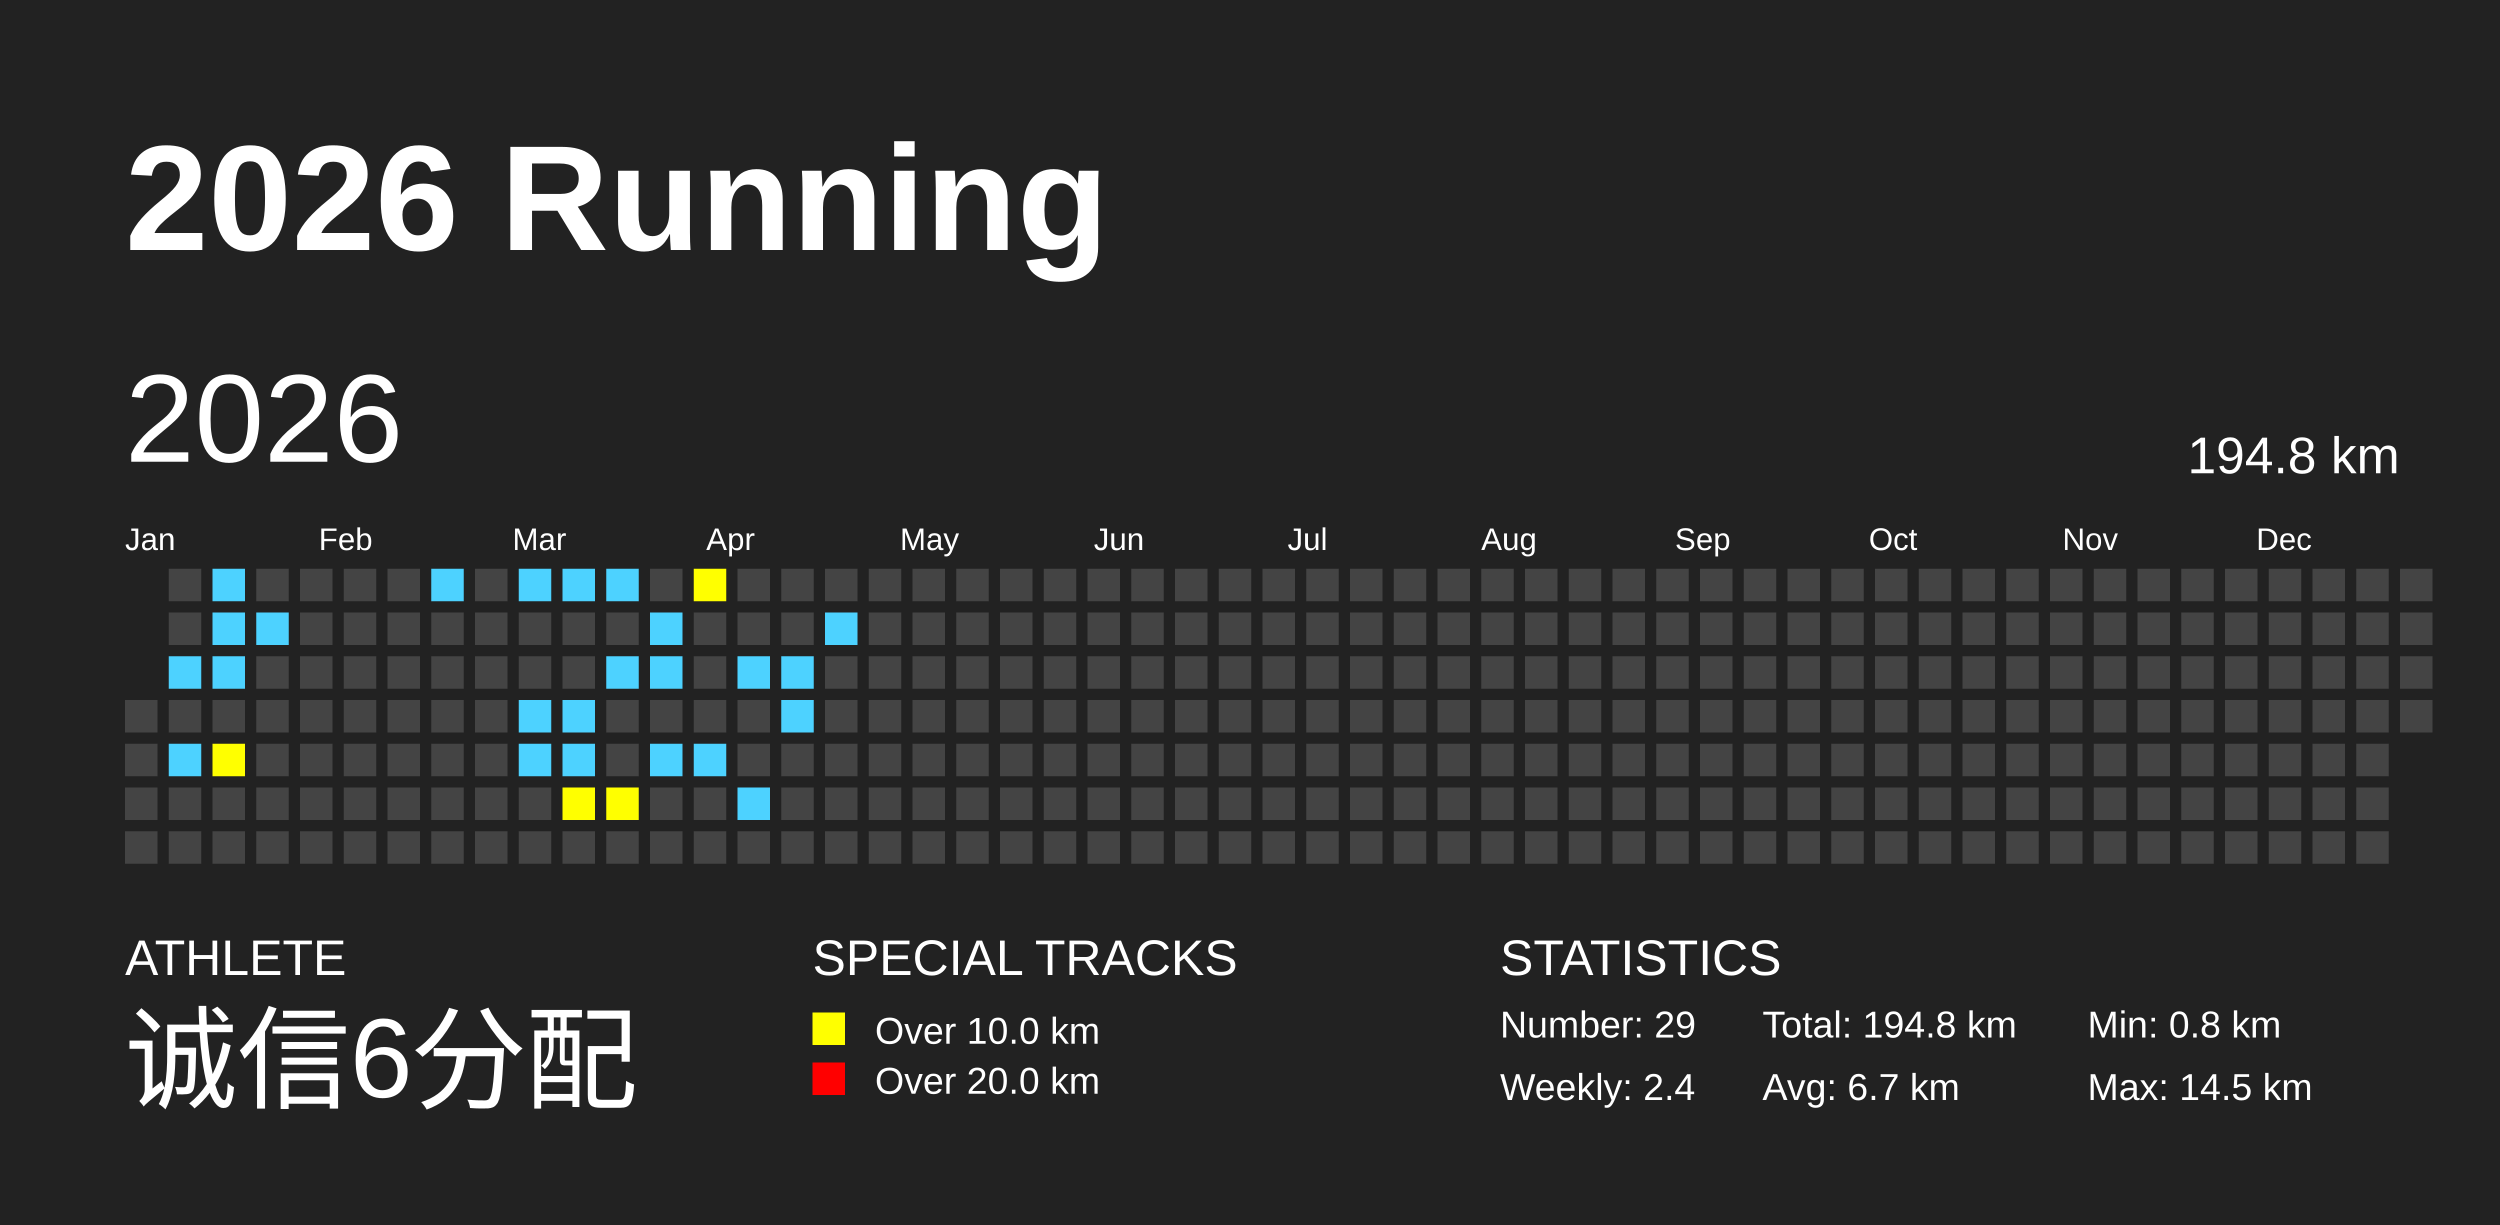
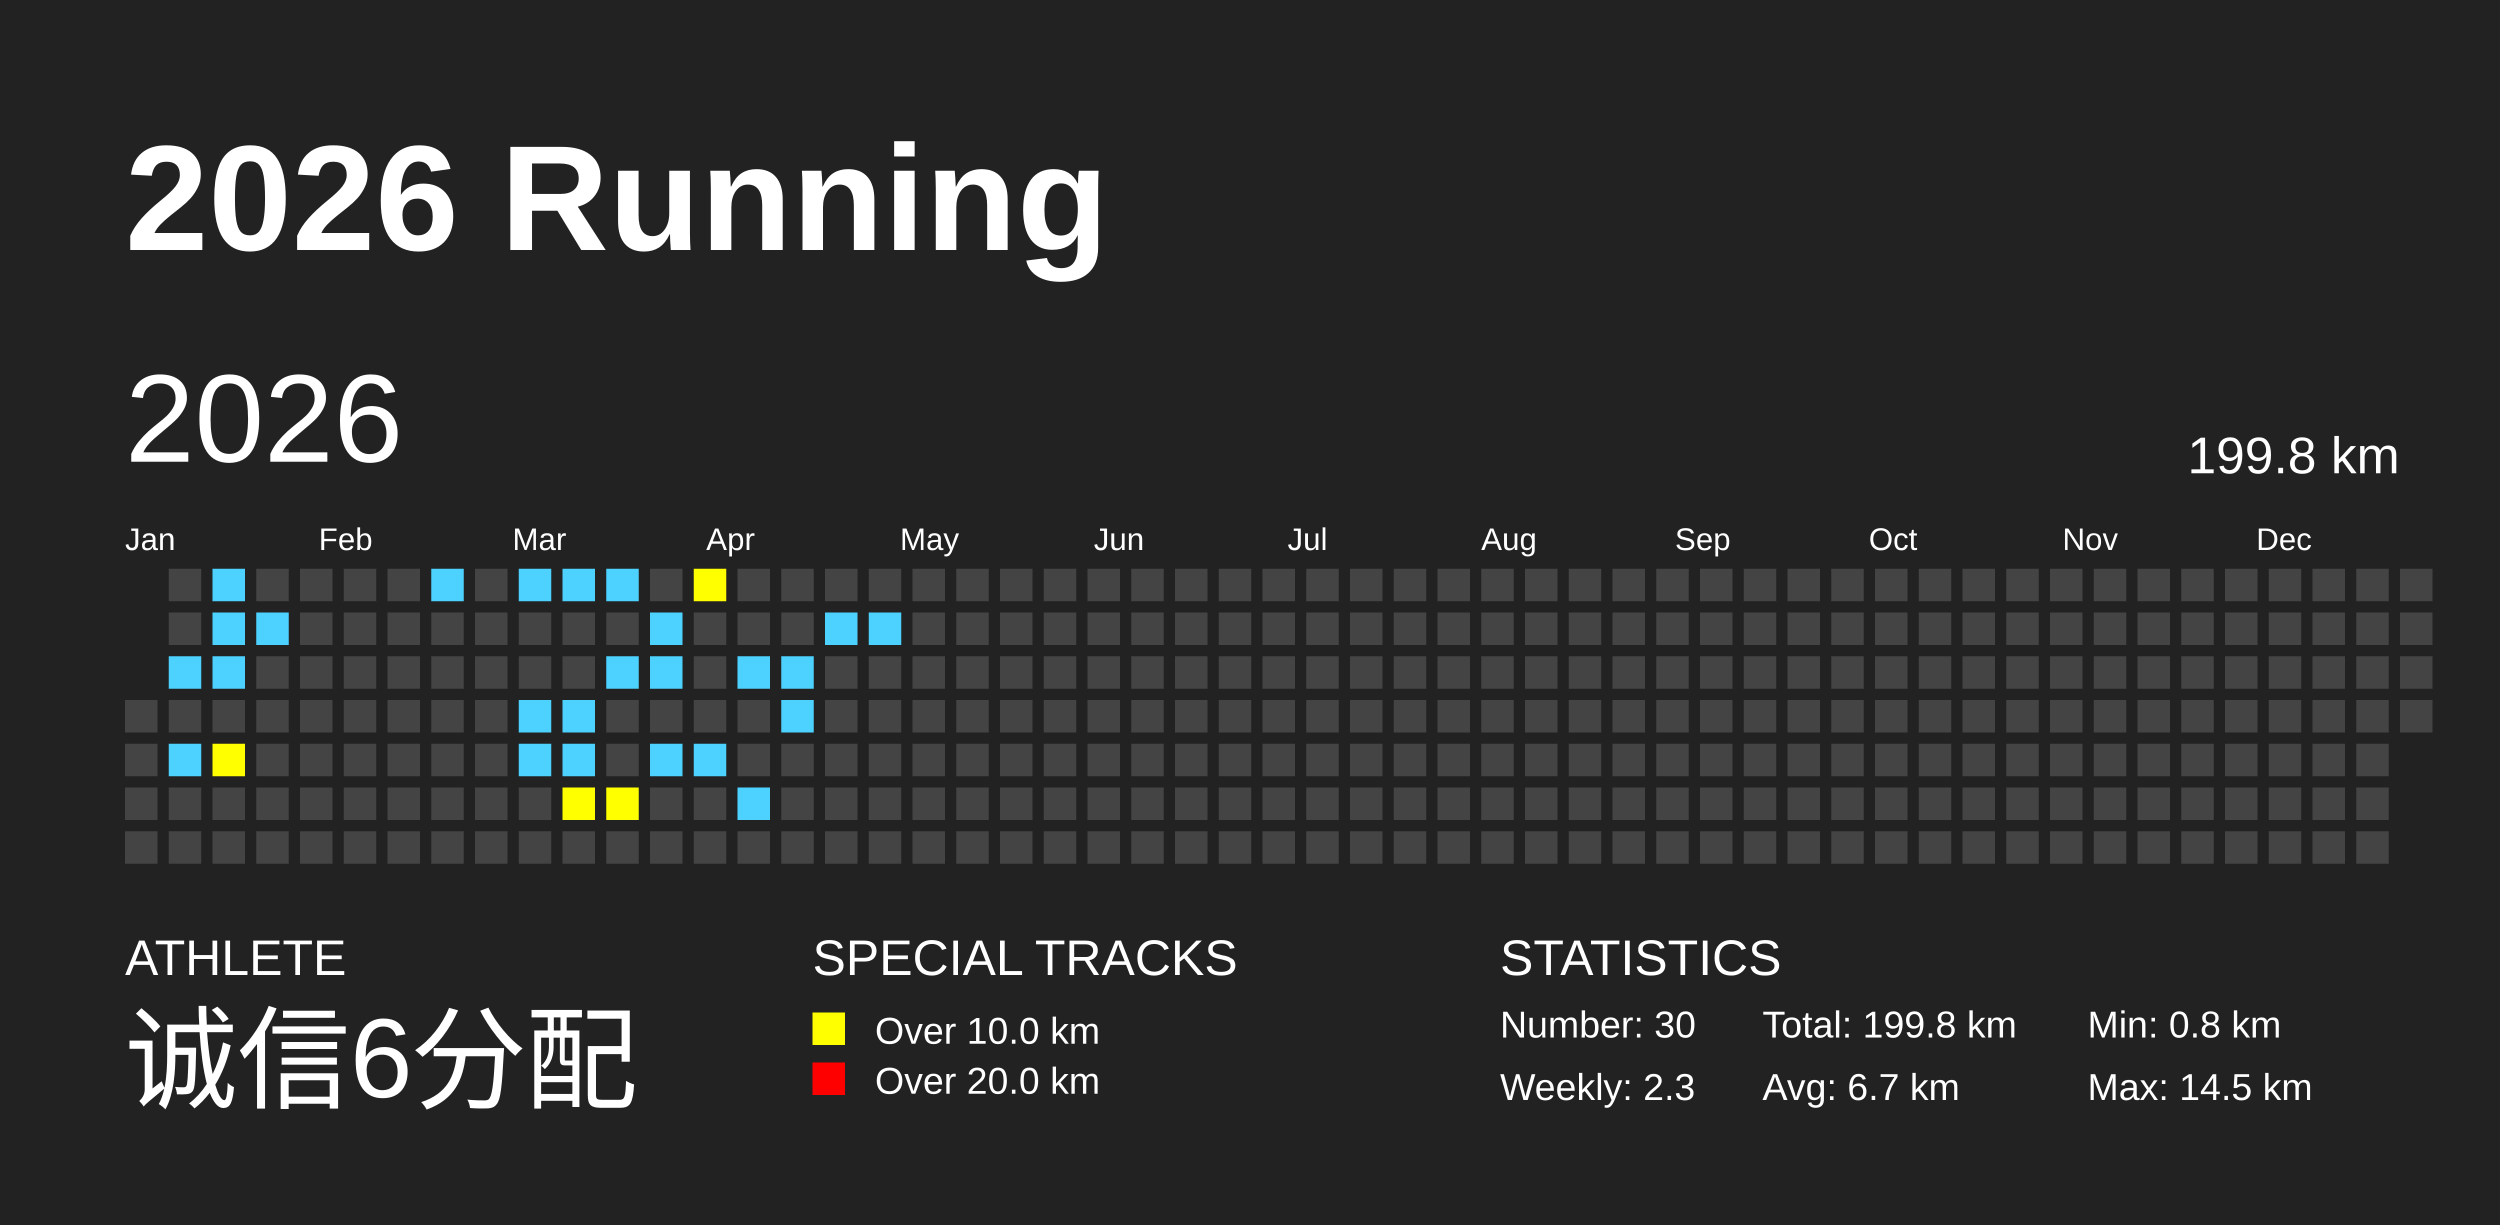
<svg xmlns="http://www.w3.org/2000/svg" baseProfile="full" height="98mm" version="1.1" viewBox="0,0,200,98" width="200mm">
  <defs />
  <rect fill="#222222" height="98" width="200" x="0" y="0" />
  <text fill="#FFFFFF" style="font-size:12px; font-family:Arial; font-weight:bold;" x="10" y="20">2026 Running</text>
  <text fill="#FFFFFF" style="font-size:4px; font-family:Arial" x="10" y="78">ATHLETE</text>
  <text fill="#FFFFFF" style="font-size:9px; font-family:Arial" x="10" y="88">诚信6分配</text>
  <text fill="#FFFFFF" style="font-size:4px; font-family:Arial" x="65" y="78">SPECIAL TRACKS</text>
  <rect fill="yellow" height="2.6" width="2.6" x="65" y="81" />
  <text fill="#FFFFFF" style="font-size:3px; font-family:Arial" x="70" y="83.5">Over 10.0 km</text>
  <rect fill="red" height="2.6" width="2.6" x="65" y="85" />
  <text fill="#FFFFFF" style="font-size:3px; font-family:Arial" x="70" y="87.5">Over 20.0 km</text>
  <text fill="#FFFFFF" style="font-size:4px; font-family:Arial" x="120" y="78">STATISTICS</text>
-   <text fill="#FFFFFF" style="font-size:3px; font-family:Arial" x="120" y="83">Number: 29</text>
-   <text fill="#FFFFFF" style="font-size:3px; font-family:Arial" x="120" y="88">Weekly: 2.4</text>
-   <text fill="#FFFFFF" style="font-size:3px; font-family:Arial" x="141" y="83">Total: 194.8 km</text>
+   <text fill="#FFFFFF" style="font-size:3px; font-family:Arial" x="120" y="83">Number: 30</text>
+   <text fill="#FFFFFF" style="font-size:3px; font-family:Arial" x="120" y="88">Weekly: 2.3</text>
+   <text fill="#FFFFFF" style="font-size:3px; font-family:Arial" x="141" y="83">Total: 199.8 km</text>
  <text fill="#FFFFFF" style="font-size:3px; font-family:Arial" x="141" y="88">Avg: 6.7 km</text>
  <text fill="#FFFFFF" style="font-size:3px; font-family:Arial" x="167" y="83">Min: 0.8 km</text>
  <text fill="#FFFFFF" style="font-size:3px; font-family:Arial" x="167" y="88">Max: 14.5 km</text>
  <text dominant-baseline="hanging" fill="#FFFFFF" style="font-size:10.0px; font-family:Arial;" x="10" y="30">2026</text>
-   <text dominant-baseline="hanging" fill="#FFFFFF" style="font-size:4.125px; font-family:Arial;" x="175" y="35">194.8 km</text>
+   <text dominant-baseline="hanging" fill="#FFFFFF" style="font-size:4.125px; font-family:Arial;" x="175" y="35">199.8 km</text>
  <text fill="#FFFFFF" style="font-size:2.5px; font-family:Arial" x="10.0" y="44">Jan</text>
  <text fill="#FFFFFF" style="font-size:2.5px; font-family:Arial" x="25.5" y="44">Feb</text>
  <text fill="#FFFFFF" style="font-size:2.5px; font-family:Arial" x="41.0" y="44">Mar</text>
  <text fill="#FFFFFF" style="font-size:2.5px; font-family:Arial" x="56.5" y="44">Apr</text>
  <text fill="#FFFFFF" style="font-size:2.5px; font-family:Arial" x="72.0" y="44">May</text>
  <text fill="#FFFFFF" style="font-size:2.5px; font-family:Arial" x="87.5" y="44">Jun</text>
  <text fill="#FFFFFF" style="font-size:2.5px; font-family:Arial" x="103.0" y="44">Jul</text>
  <text fill="#FFFFFF" style="font-size:2.5px; font-family:Arial" x="118.5" y="44">Aug</text>
  <text fill="#FFFFFF" style="font-size:2.5px; font-family:Arial" x="134.0" y="44">Sep</text>
  <text fill="#FFFFFF" style="font-size:2.5px; font-family:Arial" x="149.5" y="44">Oct</text>
  <text fill="#FFFFFF" style="font-size:2.5px; font-family:Arial" x="165.0" y="44">Nov</text>
  <text fill="#FFFFFF" style="font-size:2.5px; font-family:Arial" x="180.5" y="44">Dec</text>
  <rect fill="#444444" height="2.6" width="2.6" x="10.0" y="56.0" />
  <rect fill="#444444" height="2.6" width="2.6" x="10.0" y="59.5" />
  <rect fill="#444444" height="2.6" width="2.6" x="10.0" y="63.0" />
  <rect fill="#444444" height="2.6" width="2.6" x="10.0" y="66.5" />
  <rect fill="#444444" height="2.6" width="2.6" x="13.5" y="45.5" />
  <rect fill="#444444" height="2.6" width="2.6" x="13.5" y="49.0" />
  <rect fill="#4DD2FF" height="2.6" width="2.6" x="13.5" y="52.5" />
  <rect fill="#444444" height="2.6" width="2.6" x="13.5" y="56.0" />
  <rect fill="#4DD2FF" height="2.6" width="2.6" x="13.5" y="59.5" />
  <rect fill="#444444" height="2.6" width="2.6" x="13.5" y="63.0" />
  <rect fill="#444444" height="2.6" width="2.6" x="13.5" y="66.5" />
  <rect fill="#4DD2FF" height="2.6" width="2.6" x="17.0" y="45.5" />
  <rect fill="#4DD2FF" height="2.6" width="2.6" x="17.0" y="49.0" />
  <rect fill="#4DD2FF" height="2.6" width="2.6" x="17.0" y="52.5" />
  <rect fill="#444444" height="2.6" width="2.6" x="17.0" y="56.0" />
  <rect fill="yellow" height="2.6" width="2.6" x="17.0" y="59.5" />
  <rect fill="#444444" height="2.6" width="2.6" x="17.0" y="63.0" />
  <rect fill="#444444" height="2.6" width="2.6" x="17.0" y="66.5" />
  <rect fill="#444444" height="2.6" width="2.6" x="20.5" y="45.5" />
  <rect fill="#4DD2FF" height="2.6" width="2.6" x="20.5" y="49.0" />
  <rect fill="#444444" height="2.6" width="2.6" x="20.5" y="52.5" />
  <rect fill="#444444" height="2.6" width="2.6" x="20.5" y="56.0" />
  <rect fill="#444444" height="2.6" width="2.6" x="20.5" y="59.5" />
  <rect fill="#444444" height="2.6" width="2.6" x="20.5" y="63.0" />
  <rect fill="#444444" height="2.6" width="2.6" x="20.5" y="66.5" />
  <rect fill="#444444" height="2.6" width="2.6" x="24.0" y="45.5" />
  <rect fill="#444444" height="2.6" width="2.6" x="24.0" y="49.0" />
  <rect fill="#444444" height="2.6" width="2.6" x="24.0" y="52.5" />
  <rect fill="#444444" height="2.6" width="2.6" x="24.0" y="56.0" />
  <rect fill="#444444" height="2.6" width="2.6" x="24.0" y="59.5" />
  <rect fill="#444444" height="2.6" width="2.6" x="24.0" y="63.0" />
  <rect fill="#444444" height="2.6" width="2.6" x="24.0" y="66.5" />
  <rect fill="#444444" height="2.6" width="2.6" x="27.5" y="45.5" />
  <rect fill="#444444" height="2.6" width="2.6" x="27.5" y="49.0" />
  <rect fill="#444444" height="2.6" width="2.6" x="27.5" y="52.5" />
  <rect fill="#444444" height="2.6" width="2.6" x="27.5" y="56.0" />
  <rect fill="#444444" height="2.6" width="2.6" x="27.5" y="59.5" />
  <rect fill="#444444" height="2.6" width="2.6" x="27.5" y="63.0" />
  <rect fill="#444444" height="2.6" width="2.6" x="27.5" y="66.5" />
  <rect fill="#444444" height="2.6" width="2.6" x="31.0" y="45.5" />
  <rect fill="#444444" height="2.6" width="2.6" x="31.0" y="49.0" />
  <rect fill="#444444" height="2.6" width="2.6" x="31.0" y="52.5" />
  <rect fill="#444444" height="2.6" width="2.6" x="31.0" y="56.0" />
  <rect fill="#444444" height="2.6" width="2.6" x="31.0" y="59.5" />
  <rect fill="#444444" height="2.6" width="2.6" x="31.0" y="63.0" />
  <rect fill="#444444" height="2.6" width="2.6" x="31.0" y="66.5" />
  <rect fill="#4DD2FF" height="2.6" width="2.6" x="34.5" y="45.5" />
  <rect fill="#444444" height="2.6" width="2.6" x="34.5" y="49.0" />
  <rect fill="#444444" height="2.6" width="2.6" x="34.5" y="52.5" />
  <rect fill="#444444" height="2.6" width="2.6" x="34.5" y="56.0" />
  <rect fill="#444444" height="2.6" width="2.6" x="34.5" y="59.5" />
  <rect fill="#444444" height="2.6" width="2.6" x="34.5" y="63.0" />
  <rect fill="#444444" height="2.6" width="2.6" x="34.5" y="66.5" />
  <rect fill="#444444" height="2.6" width="2.6" x="38.0" y="45.5" />
  <rect fill="#444444" height="2.6" width="2.6" x="38.0" y="49.0" />
  <rect fill="#444444" height="2.6" width="2.6" x="38.0" y="52.5" />
  <rect fill="#444444" height="2.6" width="2.6" x="38.0" y="56.0" />
  <rect fill="#444444" height="2.6" width="2.6" x="38.0" y="59.5" />
  <rect fill="#444444" height="2.6" width="2.6" x="38.0" y="63.0" />
  <rect fill="#444444" height="2.6" width="2.6" x="38.0" y="66.5" />
  <rect fill="#4DD2FF" height="2.6" width="2.6" x="41.5" y="45.5" />
  <rect fill="#444444" height="2.6" width="2.6" x="41.5" y="49.0" />
  <rect fill="#444444" height="2.6" width="2.6" x="41.5" y="52.5" />
  <rect fill="#4DD2FF" height="2.6" width="2.6" x="41.5" y="56.0" />
  <rect fill="#4DD2FF" height="2.6" width="2.6" x="41.5" y="59.5" />
  <rect fill="#444444" height="2.6" width="2.6" x="41.5" y="63.0" />
  <rect fill="#444444" height="2.6" width="2.6" x="41.5" y="66.5" />
  <rect fill="#4DD2FF" height="2.6" width="2.6" x="45.0" y="45.5" />
  <rect fill="#444444" height="2.6" width="2.6" x="45.0" y="49.0" />
  <rect fill="#444444" height="2.6" width="2.6" x="45.0" y="52.5" />
  <rect fill="#4DD2FF" height="2.6" width="2.6" x="45.0" y="56.0" />
  <rect fill="#4DD2FF" height="2.6" width="2.6" x="45.0" y="59.5" />
  <rect fill="yellow" height="2.6" width="2.6" x="45.0" y="63.0" />
  <rect fill="#444444" height="2.6" width="2.6" x="45.0" y="66.5" />
  <rect fill="#4DD2FF" height="2.6" width="2.6" x="48.5" y="45.5" />
  <rect fill="#444444" height="2.6" width="2.6" x="48.5" y="49.0" />
  <rect fill="#4DD2FF" height="2.6" width="2.6" x="48.5" y="52.5" />
  <rect fill="#444444" height="2.6" width="2.6" x="48.5" y="56.0" />
  <rect fill="#444444" height="2.6" width="2.6" x="48.5" y="59.5" />
  <rect fill="yellow" height="2.6" width="2.6" x="48.5" y="63.0" />
  <rect fill="#444444" height="2.6" width="2.6" x="48.5" y="66.5" />
  <rect fill="#444444" height="2.6" width="2.6" x="52.0" y="45.5" />
  <rect fill="#4DD2FF" height="2.6" width="2.6" x="52.0" y="49.0" />
  <rect fill="#4DD2FF" height="2.6" width="2.6" x="52.0" y="52.5" />
  <rect fill="#444444" height="2.6" width="2.6" x="52.0" y="56.0" />
  <rect fill="#4DD2FF" height="2.6" width="2.6" x="52.0" y="59.5" />
  <rect fill="#444444" height="2.6" width="2.6" x="52.0" y="63.0" />
  <rect fill="#444444" height="2.6" width="2.6" x="52.0" y="66.5" />
  <rect fill="yellow" height="2.6" width="2.6" x="55.5" y="45.5" />
  <rect fill="#444444" height="2.6" width="2.6" x="55.5" y="49.0" />
  <rect fill="#444444" height="2.6" width="2.6" x="55.5" y="52.5" />
  <rect fill="#444444" height="2.6" width="2.6" x="55.5" y="56.0" />
  <rect fill="#4DD2FF" height="2.6" width="2.6" x="55.5" y="59.5" />
  <rect fill="#444444" height="2.6" width="2.6" x="55.5" y="63.0" />
  <rect fill="#444444" height="2.6" width="2.6" x="55.5" y="66.5" />
  <rect fill="#444444" height="2.6" width="2.6" x="59.0" y="45.5" />
  <rect fill="#444444" height="2.6" width="2.6" x="59.0" y="49.0" />
  <rect fill="#4DD2FF" height="2.6" width="2.6" x="59.0" y="52.5" />
  <rect fill="#444444" height="2.6" width="2.6" x="59.0" y="56.0" />
  <rect fill="#444444" height="2.6" width="2.6" x="59.0" y="59.5" />
  <rect fill="#4DD2FF" height="2.6" width="2.6" x="59.0" y="63.0" />
  <rect fill="#444444" height="2.6" width="2.6" x="59.0" y="66.5" />
  <rect fill="#444444" height="2.6" width="2.6" x="62.5" y="45.5" />
  <rect fill="#444444" height="2.6" width="2.6" x="62.5" y="49.0" />
  <rect fill="#4DD2FF" height="2.6" width="2.6" x="62.5" y="52.5" />
  <rect fill="#4DD2FF" height="2.6" width="2.6" x="62.5" y="56.0" />
  <rect fill="#444444" height="2.6" width="2.6" x="62.5" y="59.5" />
  <rect fill="#444444" height="2.6" width="2.6" x="62.5" y="63.0" />
  <rect fill="#444444" height="2.6" width="2.6" x="62.5" y="66.5" />
  <rect fill="#444444" height="2.6" width="2.6" x="66.0" y="45.5" />
  <rect fill="#4DD2FF" height="2.6" width="2.6" x="66.0" y="49.0" />
  <rect fill="#444444" height="2.6" width="2.6" x="66.0" y="52.5" />
  <rect fill="#444444" height="2.6" width="2.6" x="66.0" y="56.0" />
  <rect fill="#444444" height="2.6" width="2.6" x="66.0" y="59.5" />
  <rect fill="#444444" height="2.6" width="2.6" x="66.0" y="63.0" />
  <rect fill="#444444" height="2.6" width="2.6" x="66.0" y="66.5" />
  <rect fill="#444444" height="2.6" width="2.6" x="69.5" y="45.5" />
-   <rect fill="#444444" height="2.6" width="2.6" x="69.5" y="49.0" />
+   <rect fill="#4DD2FF" height="2.6" width="2.6" x="69.5" y="49.0" />
  <rect fill="#444444" height="2.6" width="2.6" x="69.5" y="52.5" />
  <rect fill="#444444" height="2.6" width="2.6" x="69.5" y="56.0" />
  <rect fill="#444444" height="2.6" width="2.6" x="69.5" y="59.5" />
  <rect fill="#444444" height="2.6" width="2.6" x="69.5" y="63.0" />
  <rect fill="#444444" height="2.6" width="2.6" x="69.5" y="66.5" />
  <rect fill="#444444" height="2.6" width="2.6" x="73.0" y="45.5" />
  <rect fill="#444444" height="2.6" width="2.6" x="73.0" y="49.0" />
  <rect fill="#444444" height="2.6" width="2.6" x="73.0" y="52.5" />
  <rect fill="#444444" height="2.6" width="2.6" x="73.0" y="56.0" />
  <rect fill="#444444" height="2.6" width="2.6" x="73.0" y="59.5" />
  <rect fill="#444444" height="2.6" width="2.6" x="73.0" y="63.0" />
  <rect fill="#444444" height="2.6" width="2.6" x="73.0" y="66.5" />
  <rect fill="#444444" height="2.6" width="2.6" x="76.5" y="45.5" />
  <rect fill="#444444" height="2.6" width="2.6" x="76.5" y="49.0" />
  <rect fill="#444444" height="2.6" width="2.6" x="76.5" y="52.5" />
  <rect fill="#444444" height="2.6" width="2.6" x="76.5" y="56.0" />
  <rect fill="#444444" height="2.6" width="2.6" x="76.5" y="59.5" />
  <rect fill="#444444" height="2.6" width="2.6" x="76.5" y="63.0" />
  <rect fill="#444444" height="2.6" width="2.6" x="76.5" y="66.5" />
  <rect fill="#444444" height="2.6" width="2.6" x="80.0" y="45.5" />
  <rect fill="#444444" height="2.6" width="2.6" x="80.0" y="49.0" />
  <rect fill="#444444" height="2.6" width="2.6" x="80.0" y="52.5" />
  <rect fill="#444444" height="2.6" width="2.6" x="80.0" y="56.0" />
  <rect fill="#444444" height="2.6" width="2.6" x="80.0" y="59.5" />
  <rect fill="#444444" height="2.6" width="2.6" x="80.0" y="63.0" />
  <rect fill="#444444" height="2.6" width="2.6" x="80.0" y="66.5" />
  <rect fill="#444444" height="2.6" width="2.6" x="83.5" y="45.5" />
  <rect fill="#444444" height="2.6" width="2.6" x="83.5" y="49.0" />
  <rect fill="#444444" height="2.6" width="2.6" x="83.5" y="52.5" />
  <rect fill="#444444" height="2.6" width="2.6" x="83.5" y="56.0" />
  <rect fill="#444444" height="2.6" width="2.6" x="83.5" y="59.5" />
  <rect fill="#444444" height="2.6" width="2.6" x="83.5" y="63.0" />
  <rect fill="#444444" height="2.6" width="2.6" x="83.5" y="66.5" />
  <rect fill="#444444" height="2.6" width="2.6" x="87.0" y="45.5" />
  <rect fill="#444444" height="2.6" width="2.6" x="87.0" y="49.0" />
  <rect fill="#444444" height="2.6" width="2.6" x="87.0" y="52.5" />
  <rect fill="#444444" height="2.6" width="2.6" x="87.0" y="56.0" />
  <rect fill="#444444" height="2.6" width="2.6" x="87.0" y="59.5" />
  <rect fill="#444444" height="2.6" width="2.6" x="87.0" y="63.0" />
  <rect fill="#444444" height="2.6" width="2.6" x="87.0" y="66.5" />
  <rect fill="#444444" height="2.6" width="2.6" x="90.5" y="45.5" />
  <rect fill="#444444" height="2.6" width="2.6" x="90.5" y="49.0" />
  <rect fill="#444444" height="2.6" width="2.6" x="90.5" y="52.5" />
  <rect fill="#444444" height="2.6" width="2.6" x="90.5" y="56.0" />
  <rect fill="#444444" height="2.6" width="2.6" x="90.5" y="59.5" />
  <rect fill="#444444" height="2.6" width="2.6" x="90.5" y="63.0" />
  <rect fill="#444444" height="2.6" width="2.6" x="90.5" y="66.5" />
  <rect fill="#444444" height="2.6" width="2.6" x="94.0" y="45.5" />
  <rect fill="#444444" height="2.6" width="2.6" x="94.0" y="49.0" />
  <rect fill="#444444" height="2.6" width="2.6" x="94.0" y="52.5" />
  <rect fill="#444444" height="2.6" width="2.6" x="94.0" y="56.0" />
  <rect fill="#444444" height="2.6" width="2.6" x="94.0" y="59.5" />
  <rect fill="#444444" height="2.6" width="2.6" x="94.0" y="63.0" />
  <rect fill="#444444" height="2.6" width="2.6" x="94.0" y="66.5" />
  <rect fill="#444444" height="2.6" width="2.6" x="97.5" y="45.5" />
  <rect fill="#444444" height="2.6" width="2.6" x="97.5" y="49.0" />
  <rect fill="#444444" height="2.6" width="2.6" x="97.5" y="52.5" />
  <rect fill="#444444" height="2.6" width="2.6" x="97.5" y="56.0" />
  <rect fill="#444444" height="2.6" width="2.6" x="97.5" y="59.5" />
  <rect fill="#444444" height="2.6" width="2.6" x="97.5" y="63.0" />
  <rect fill="#444444" height="2.6" width="2.6" x="97.5" y="66.5" />
  <rect fill="#444444" height="2.6" width="2.6" x="101.0" y="45.5" />
  <rect fill="#444444" height="2.6" width="2.6" x="101.0" y="49.0" />
  <rect fill="#444444" height="2.6" width="2.6" x="101.0" y="52.5" />
  <rect fill="#444444" height="2.6" width="2.6" x="101.0" y="56.0" />
  <rect fill="#444444" height="2.6" width="2.6" x="101.0" y="59.5" />
  <rect fill="#444444" height="2.6" width="2.6" x="101.0" y="63.0" />
  <rect fill="#444444" height="2.6" width="2.6" x="101.0" y="66.5" />
  <rect fill="#444444" height="2.6" width="2.6" x="104.5" y="45.5" />
  <rect fill="#444444" height="2.6" width="2.6" x="104.5" y="49.0" />
  <rect fill="#444444" height="2.6" width="2.6" x="104.5" y="52.5" />
  <rect fill="#444444" height="2.6" width="2.6" x="104.5" y="56.0" />
  <rect fill="#444444" height="2.6" width="2.6" x="104.5" y="59.5" />
  <rect fill="#444444" height="2.6" width="2.6" x="104.5" y="63.0" />
  <rect fill="#444444" height="2.6" width="2.6" x="104.5" y="66.5" />
  <rect fill="#444444" height="2.6" width="2.6" x="108.0" y="45.5" />
  <rect fill="#444444" height="2.6" width="2.6" x="108.0" y="49.0" />
  <rect fill="#444444" height="2.6" width="2.6" x="108.0" y="52.5" />
  <rect fill="#444444" height="2.6" width="2.6" x="108.0" y="56.0" />
  <rect fill="#444444" height="2.6" width="2.6" x="108.0" y="59.5" />
  <rect fill="#444444" height="2.6" width="2.6" x="108.0" y="63.0" />
  <rect fill="#444444" height="2.6" width="2.6" x="108.0" y="66.5" />
  <rect fill="#444444" height="2.6" width="2.6" x="111.5" y="45.5" />
  <rect fill="#444444" height="2.6" width="2.6" x="111.5" y="49.0" />
  <rect fill="#444444" height="2.6" width="2.6" x="111.5" y="52.5" />
  <rect fill="#444444" height="2.6" width="2.6" x="111.5" y="56.0" />
  <rect fill="#444444" height="2.6" width="2.6" x="111.5" y="59.5" />
  <rect fill="#444444" height="2.6" width="2.6" x="111.5" y="63.0" />
  <rect fill="#444444" height="2.6" width="2.6" x="111.5" y="66.5" />
  <rect fill="#444444" height="2.6" width="2.6" x="115.0" y="45.5" />
  <rect fill="#444444" height="2.6" width="2.6" x="115.0" y="49.0" />
  <rect fill="#444444" height="2.6" width="2.6" x="115.0" y="52.5" />
  <rect fill="#444444" height="2.6" width="2.6" x="115.0" y="56.0" />
  <rect fill="#444444" height="2.6" width="2.6" x="115.0" y="59.5" />
  <rect fill="#444444" height="2.6" width="2.6" x="115.0" y="63.0" />
  <rect fill="#444444" height="2.6" width="2.6" x="115.0" y="66.5" />
  <rect fill="#444444" height="2.6" width="2.6" x="118.5" y="45.5" />
  <rect fill="#444444" height="2.6" width="2.6" x="118.5" y="49.0" />
  <rect fill="#444444" height="2.6" width="2.6" x="118.5" y="52.5" />
  <rect fill="#444444" height="2.6" width="2.6" x="118.5" y="56.0" />
  <rect fill="#444444" height="2.6" width="2.6" x="118.5" y="59.5" />
  <rect fill="#444444" height="2.6" width="2.6" x="118.5" y="63.0" />
  <rect fill="#444444" height="2.6" width="2.6" x="118.5" y="66.5" />
  <rect fill="#444444" height="2.6" width="2.6" x="122.0" y="45.5" />
  <rect fill="#444444" height="2.6" width="2.6" x="122.0" y="49.0" />
  <rect fill="#444444" height="2.6" width="2.6" x="122.0" y="52.5" />
  <rect fill="#444444" height="2.6" width="2.6" x="122.0" y="56.0" />
  <rect fill="#444444" height="2.6" width="2.6" x="122.0" y="59.5" />
  <rect fill="#444444" height="2.6" width="2.6" x="122.0" y="63.0" />
  <rect fill="#444444" height="2.6" width="2.6" x="122.0" y="66.5" />
  <rect fill="#444444" height="2.6" width="2.6" x="125.5" y="45.5" />
  <rect fill="#444444" height="2.6" width="2.6" x="125.5" y="49.0" />
  <rect fill="#444444" height="2.6" width="2.6" x="125.5" y="52.5" />
  <rect fill="#444444" height="2.6" width="2.6" x="125.5" y="56.0" />
  <rect fill="#444444" height="2.6" width="2.6" x="125.5" y="59.5" />
  <rect fill="#444444" height="2.6" width="2.6" x="125.5" y="63.0" />
  <rect fill="#444444" height="2.6" width="2.6" x="125.5" y="66.5" />
  <rect fill="#444444" height="2.6" width="2.6" x="129.0" y="45.5" />
  <rect fill="#444444" height="2.6" width="2.6" x="129.0" y="49.0" />
  <rect fill="#444444" height="2.6" width="2.6" x="129.0" y="52.5" />
  <rect fill="#444444" height="2.6" width="2.6" x="129.0" y="56.0" />
  <rect fill="#444444" height="2.6" width="2.6" x="129.0" y="59.5" />
  <rect fill="#444444" height="2.6" width="2.6" x="129.0" y="63.0" />
  <rect fill="#444444" height="2.6" width="2.6" x="129.0" y="66.5" />
  <rect fill="#444444" height="2.6" width="2.6" x="132.5" y="45.5" />
  <rect fill="#444444" height="2.6" width="2.6" x="132.5" y="49.0" />
  <rect fill="#444444" height="2.6" width="2.6" x="132.5" y="52.5" />
  <rect fill="#444444" height="2.6" width="2.6" x="132.5" y="56.0" />
  <rect fill="#444444" height="2.6" width="2.6" x="132.5" y="59.5" />
  <rect fill="#444444" height="2.6" width="2.6" x="132.5" y="63.0" />
  <rect fill="#444444" height="2.6" width="2.6" x="132.5" y="66.5" />
  <rect fill="#444444" height="2.6" width="2.6" x="136.0" y="45.5" />
  <rect fill="#444444" height="2.6" width="2.6" x="136.0" y="49.0" />
  <rect fill="#444444" height="2.6" width="2.6" x="136.0" y="52.5" />
  <rect fill="#444444" height="2.6" width="2.6" x="136.0" y="56.0" />
  <rect fill="#444444" height="2.6" width="2.6" x="136.0" y="59.5" />
  <rect fill="#444444" height="2.6" width="2.6" x="136.0" y="63.0" />
  <rect fill="#444444" height="2.6" width="2.6" x="136.0" y="66.5" />
  <rect fill="#444444" height="2.6" width="2.6" x="139.5" y="45.5" />
  <rect fill="#444444" height="2.6" width="2.6" x="139.5" y="49.0" />
  <rect fill="#444444" height="2.6" width="2.6" x="139.5" y="52.5" />
  <rect fill="#444444" height="2.6" width="2.6" x="139.5" y="56.0" />
  <rect fill="#444444" height="2.6" width="2.6" x="139.5" y="59.5" />
  <rect fill="#444444" height="2.6" width="2.6" x="139.5" y="63.0" />
  <rect fill="#444444" height="2.6" width="2.6" x="139.5" y="66.5" />
  <rect fill="#444444" height="2.6" width="2.6" x="143.0" y="45.5" />
  <rect fill="#444444" height="2.6" width="2.6" x="143.0" y="49.0" />
  <rect fill="#444444" height="2.6" width="2.6" x="143.0" y="52.5" />
  <rect fill="#444444" height="2.6" width="2.6" x="143.0" y="56.0" />
  <rect fill="#444444" height="2.6" width="2.6" x="143.0" y="59.5" />
  <rect fill="#444444" height="2.6" width="2.6" x="143.0" y="63.0" />
  <rect fill="#444444" height="2.6" width="2.6" x="143.0" y="66.5" />
  <rect fill="#444444" height="2.6" width="2.6" x="146.5" y="45.5" />
  <rect fill="#444444" height="2.6" width="2.6" x="146.5" y="49.0" />
  <rect fill="#444444" height="2.6" width="2.6" x="146.5" y="52.5" />
  <rect fill="#444444" height="2.6" width="2.6" x="146.5" y="56.0" />
  <rect fill="#444444" height="2.6" width="2.6" x="146.5" y="59.5" />
  <rect fill="#444444" height="2.6" width="2.6" x="146.5" y="63.0" />
  <rect fill="#444444" height="2.6" width="2.6" x="146.5" y="66.5" />
  <rect fill="#444444" height="2.6" width="2.6" x="150.0" y="45.5" />
  <rect fill="#444444" height="2.6" width="2.6" x="150.0" y="49.0" />
  <rect fill="#444444" height="2.6" width="2.6" x="150.0" y="52.5" />
  <rect fill="#444444" height="2.6" width="2.6" x="150.0" y="56.0" />
  <rect fill="#444444" height="2.6" width="2.6" x="150.0" y="59.5" />
  <rect fill="#444444" height="2.6" width="2.6" x="150.0" y="63.0" />
  <rect fill="#444444" height="2.6" width="2.6" x="150.0" y="66.5" />
  <rect fill="#444444" height="2.6" width="2.6" x="153.5" y="45.5" />
  <rect fill="#444444" height="2.6" width="2.6" x="153.5" y="49.0" />
  <rect fill="#444444" height="2.6" width="2.6" x="153.5" y="52.5" />
  <rect fill="#444444" height="2.6" width="2.6" x="153.5" y="56.0" />
  <rect fill="#444444" height="2.6" width="2.6" x="153.5" y="59.5" />
  <rect fill="#444444" height="2.6" width="2.6" x="153.5" y="63.0" />
  <rect fill="#444444" height="2.6" width="2.6" x="153.5" y="66.5" />
  <rect fill="#444444" height="2.6" width="2.6" x="157.0" y="45.5" />
  <rect fill="#444444" height="2.6" width="2.6" x="157.0" y="49.0" />
  <rect fill="#444444" height="2.6" width="2.6" x="157.0" y="52.5" />
  <rect fill="#444444" height="2.6" width="2.6" x="157.0" y="56.0" />
  <rect fill="#444444" height="2.6" width="2.6" x="157.0" y="59.5" />
  <rect fill="#444444" height="2.6" width="2.6" x="157.0" y="63.0" />
  <rect fill="#444444" height="2.6" width="2.6" x="157.0" y="66.5" />
  <rect fill="#444444" height="2.6" width="2.6" x="160.5" y="45.5" />
  <rect fill="#444444" height="2.6" width="2.6" x="160.5" y="49.0" />
  <rect fill="#444444" height="2.6" width="2.6" x="160.5" y="52.5" />
  <rect fill="#444444" height="2.6" width="2.6" x="160.5" y="56.0" />
  <rect fill="#444444" height="2.6" width="2.6" x="160.5" y="59.5" />
  <rect fill="#444444" height="2.6" width="2.6" x="160.5" y="63.0" />
  <rect fill="#444444" height="2.6" width="2.6" x="160.5" y="66.5" />
  <rect fill="#444444" height="2.6" width="2.6" x="164.0" y="45.5" />
  <rect fill="#444444" height="2.6" width="2.6" x="164.0" y="49.0" />
  <rect fill="#444444" height="2.6" width="2.6" x="164.0" y="52.5" />
  <rect fill="#444444" height="2.6" width="2.6" x="164.0" y="56.0" />
  <rect fill="#444444" height="2.6" width="2.6" x="164.0" y="59.5" />
  <rect fill="#444444" height="2.6" width="2.6" x="164.0" y="63.0" />
  <rect fill="#444444" height="2.6" width="2.6" x="164.0" y="66.5" />
  <rect fill="#444444" height="2.6" width="2.6" x="167.5" y="45.5" />
  <rect fill="#444444" height="2.6" width="2.6" x="167.5" y="49.0" />
  <rect fill="#444444" height="2.6" width="2.6" x="167.5" y="52.5" />
  <rect fill="#444444" height="2.6" width="2.6" x="167.5" y="56.0" />
  <rect fill="#444444" height="2.6" width="2.6" x="167.5" y="59.5" />
  <rect fill="#444444" height="2.6" width="2.6" x="167.5" y="63.0" />
  <rect fill="#444444" height="2.6" width="2.6" x="167.5" y="66.5" />
  <rect fill="#444444" height="2.6" width="2.6" x="171.0" y="45.5" />
  <rect fill="#444444" height="2.6" width="2.6" x="171.0" y="49.0" />
  <rect fill="#444444" height="2.6" width="2.6" x="171.0" y="52.5" />
  <rect fill="#444444" height="2.6" width="2.6" x="171.0" y="56.0" />
  <rect fill="#444444" height="2.6" width="2.6" x="171.0" y="59.5" />
  <rect fill="#444444" height="2.6" width="2.6" x="171.0" y="63.0" />
  <rect fill="#444444" height="2.6" width="2.6" x="171.0" y="66.5" />
  <rect fill="#444444" height="2.6" width="2.6" x="174.5" y="45.5" />
  <rect fill="#444444" height="2.6" width="2.6" x="174.5" y="49.0" />
  <rect fill="#444444" height="2.6" width="2.6" x="174.5" y="52.5" />
  <rect fill="#444444" height="2.6" width="2.6" x="174.5" y="56.0" />
  <rect fill="#444444" height="2.6" width="2.6" x="174.5" y="59.5" />
  <rect fill="#444444" height="2.6" width="2.6" x="174.5" y="63.0" />
  <rect fill="#444444" height="2.6" width="2.6" x="174.5" y="66.5" />
  <rect fill="#444444" height="2.6" width="2.6" x="178.0" y="45.5" />
  <rect fill="#444444" height="2.6" width="2.6" x="178.0" y="49.0" />
  <rect fill="#444444" height="2.6" width="2.6" x="178.0" y="52.5" />
  <rect fill="#444444" height="2.6" width="2.6" x="178.0" y="56.0" />
  <rect fill="#444444" height="2.6" width="2.6" x="178.0" y="59.5" />
  <rect fill="#444444" height="2.6" width="2.6" x="178.0" y="63.0" />
  <rect fill="#444444" height="2.6" width="2.6" x="178.0" y="66.5" />
  <rect fill="#444444" height="2.6" width="2.6" x="181.5" y="45.5" />
  <rect fill="#444444" height="2.6" width="2.6" x="181.5" y="49.0" />
  <rect fill="#444444" height="2.6" width="2.6" x="181.5" y="52.5" />
  <rect fill="#444444" height="2.6" width="2.6" x="181.5" y="56.0" />
  <rect fill="#444444" height="2.6" width="2.6" x="181.5" y="59.5" />
  <rect fill="#444444" height="2.6" width="2.6" x="181.5" y="63.0" />
  <rect fill="#444444" height="2.6" width="2.6" x="181.5" y="66.5" />
  <rect fill="#444444" height="2.6" width="2.6" x="185.0" y="45.5" />
  <rect fill="#444444" height="2.6" width="2.6" x="185.0" y="49.0" />
  <rect fill="#444444" height="2.6" width="2.6" x="185.0" y="52.5" />
  <rect fill="#444444" height="2.6" width="2.6" x="185.0" y="56.0" />
  <rect fill="#444444" height="2.6" width="2.6" x="185.0" y="59.5" />
  <rect fill="#444444" height="2.6" width="2.6" x="185.0" y="63.0" />
  <rect fill="#444444" height="2.6" width="2.6" x="185.0" y="66.5" />
  <rect fill="#444444" height="2.6" width="2.6" x="188.5" y="45.5" />
  <rect fill="#444444" height="2.6" width="2.6" x="188.5" y="49.0" />
  <rect fill="#444444" height="2.6" width="2.6" x="188.5" y="52.5" />
  <rect fill="#444444" height="2.6" width="2.6" x="188.5" y="56.0" />
  <rect fill="#444444" height="2.6" width="2.6" x="188.5" y="59.5" />
  <rect fill="#444444" height="2.6" width="2.6" x="188.5" y="63.0" />
  <rect fill="#444444" height="2.6" width="2.6" x="188.5" y="66.5" />
  <rect fill="#444444" height="2.6" width="2.6" x="192.0" y="45.5" />
  <rect fill="#444444" height="2.6" width="2.6" x="192.0" y="49.0" />
  <rect fill="#444444" height="2.6" width="2.6" x="192.0" y="52.5" />
  <rect fill="#444444" height="2.6" width="2.6" x="192.0" y="56.0" />
</svg>
